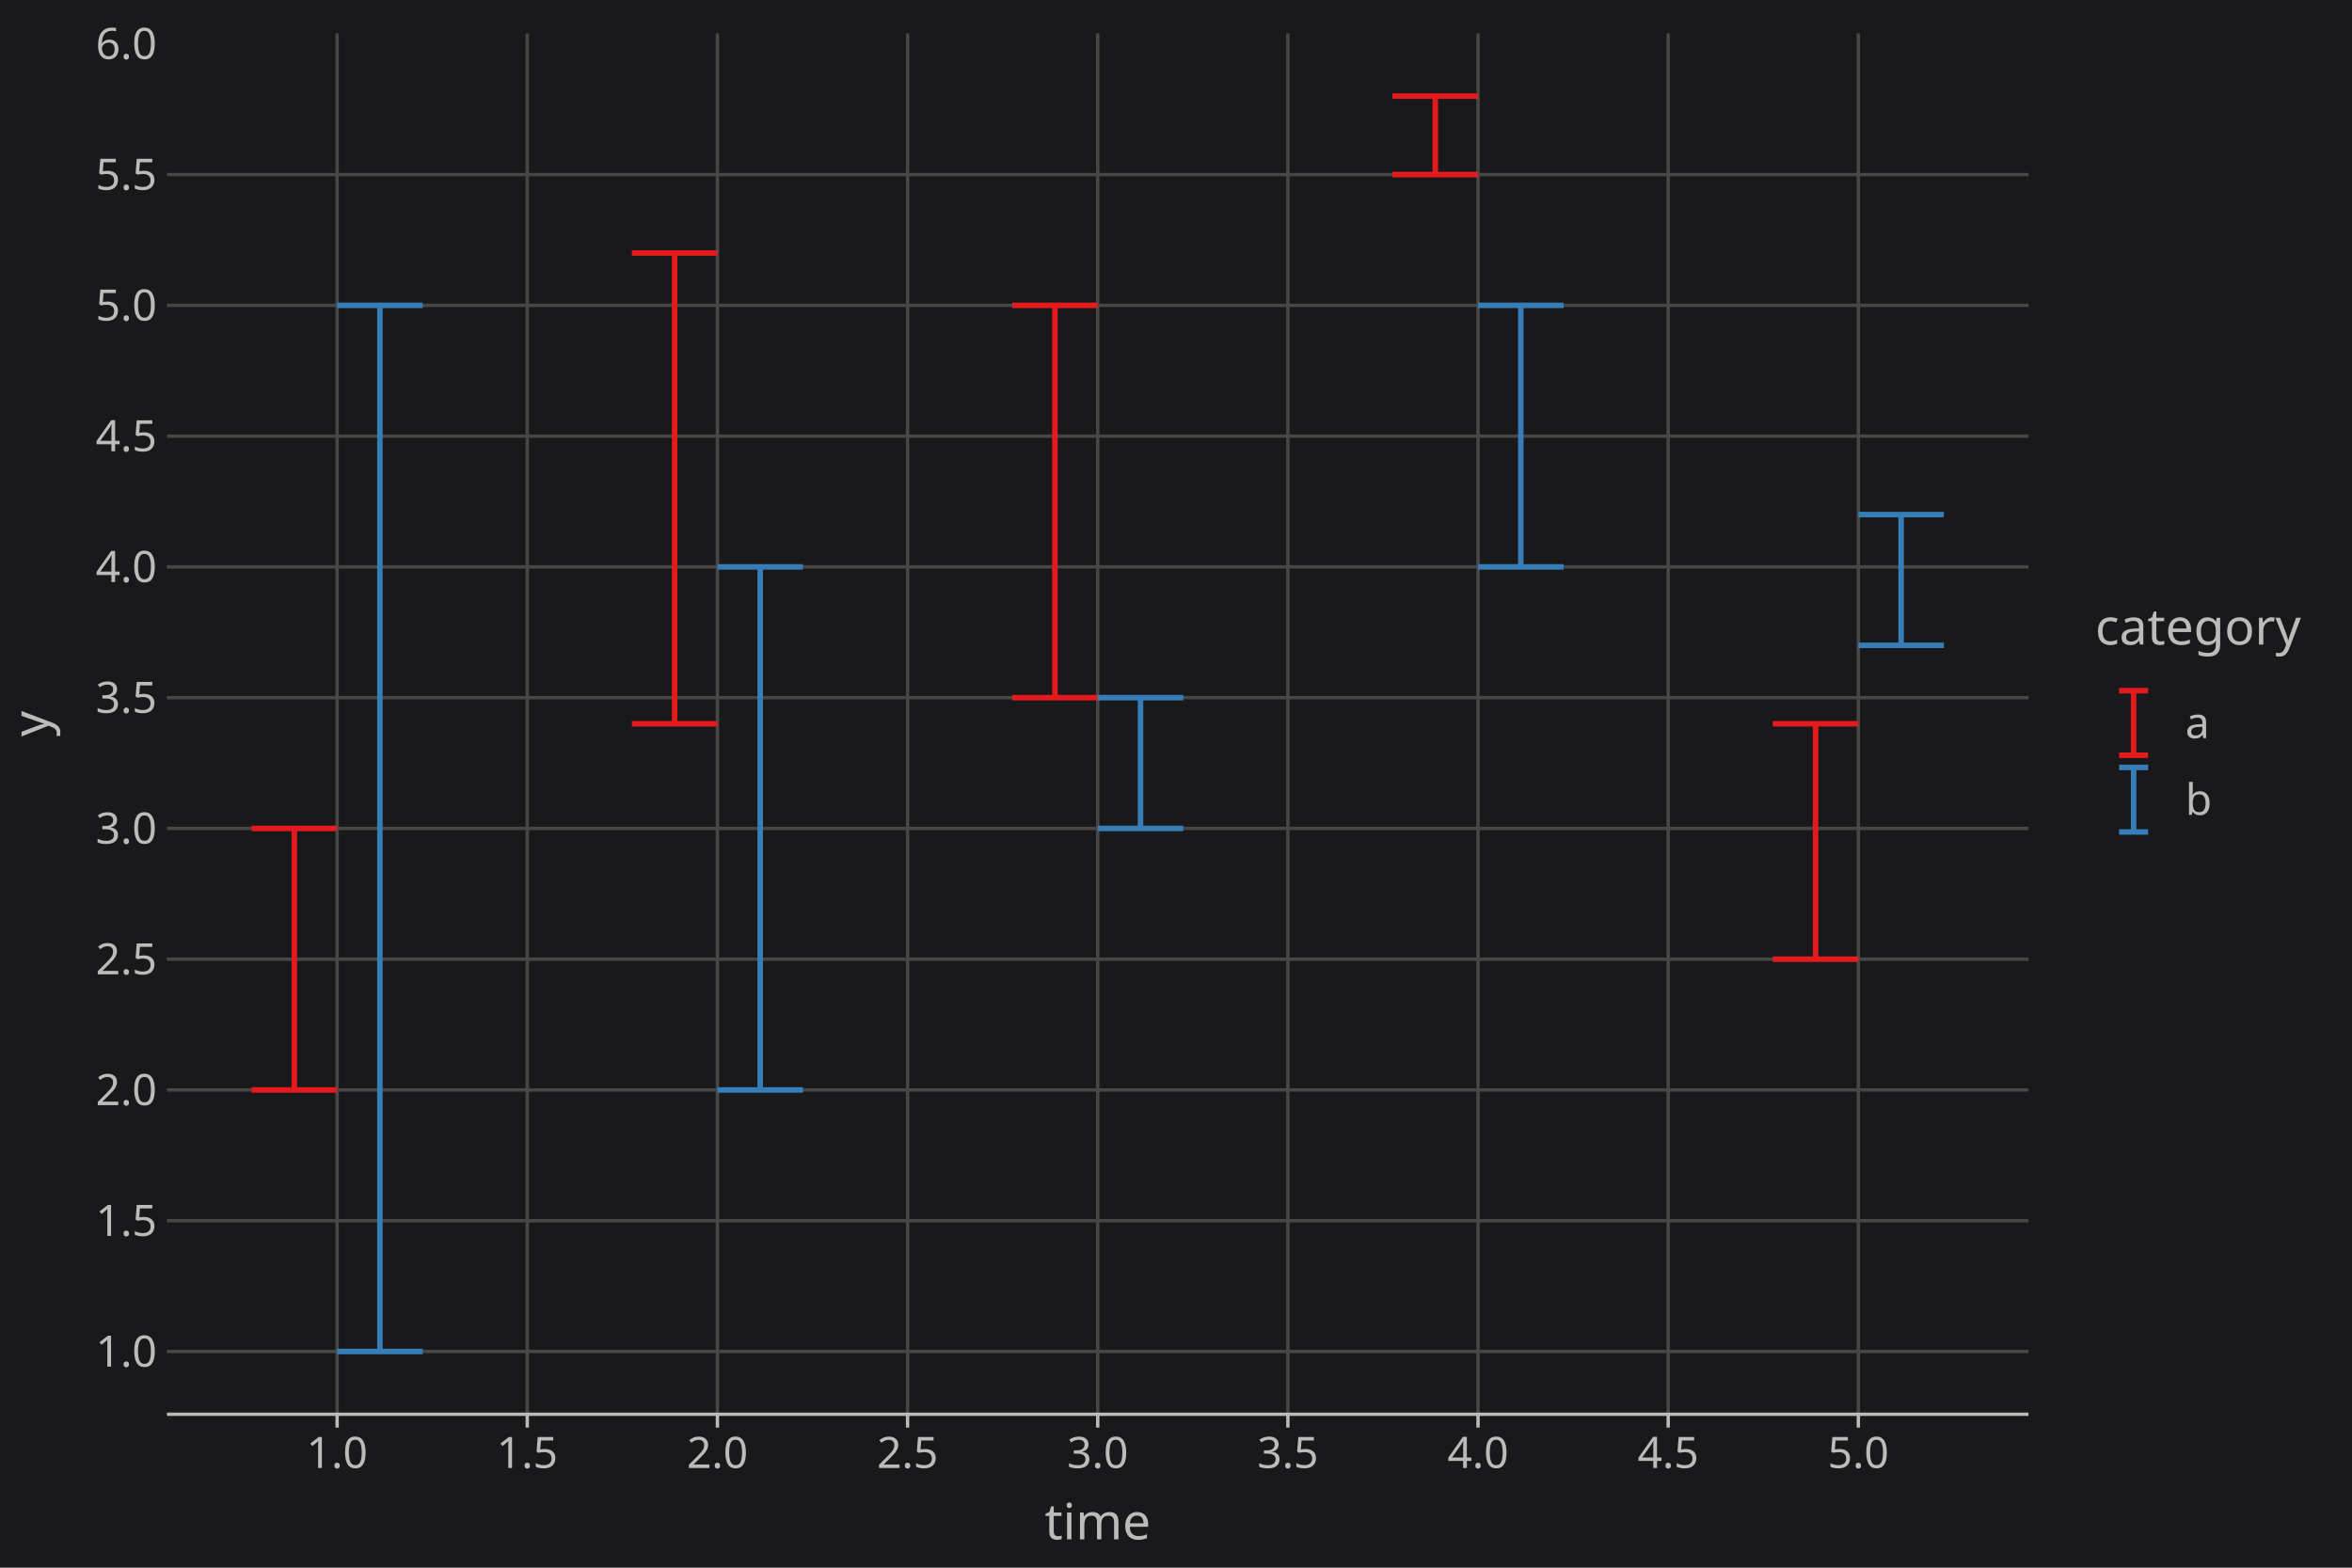
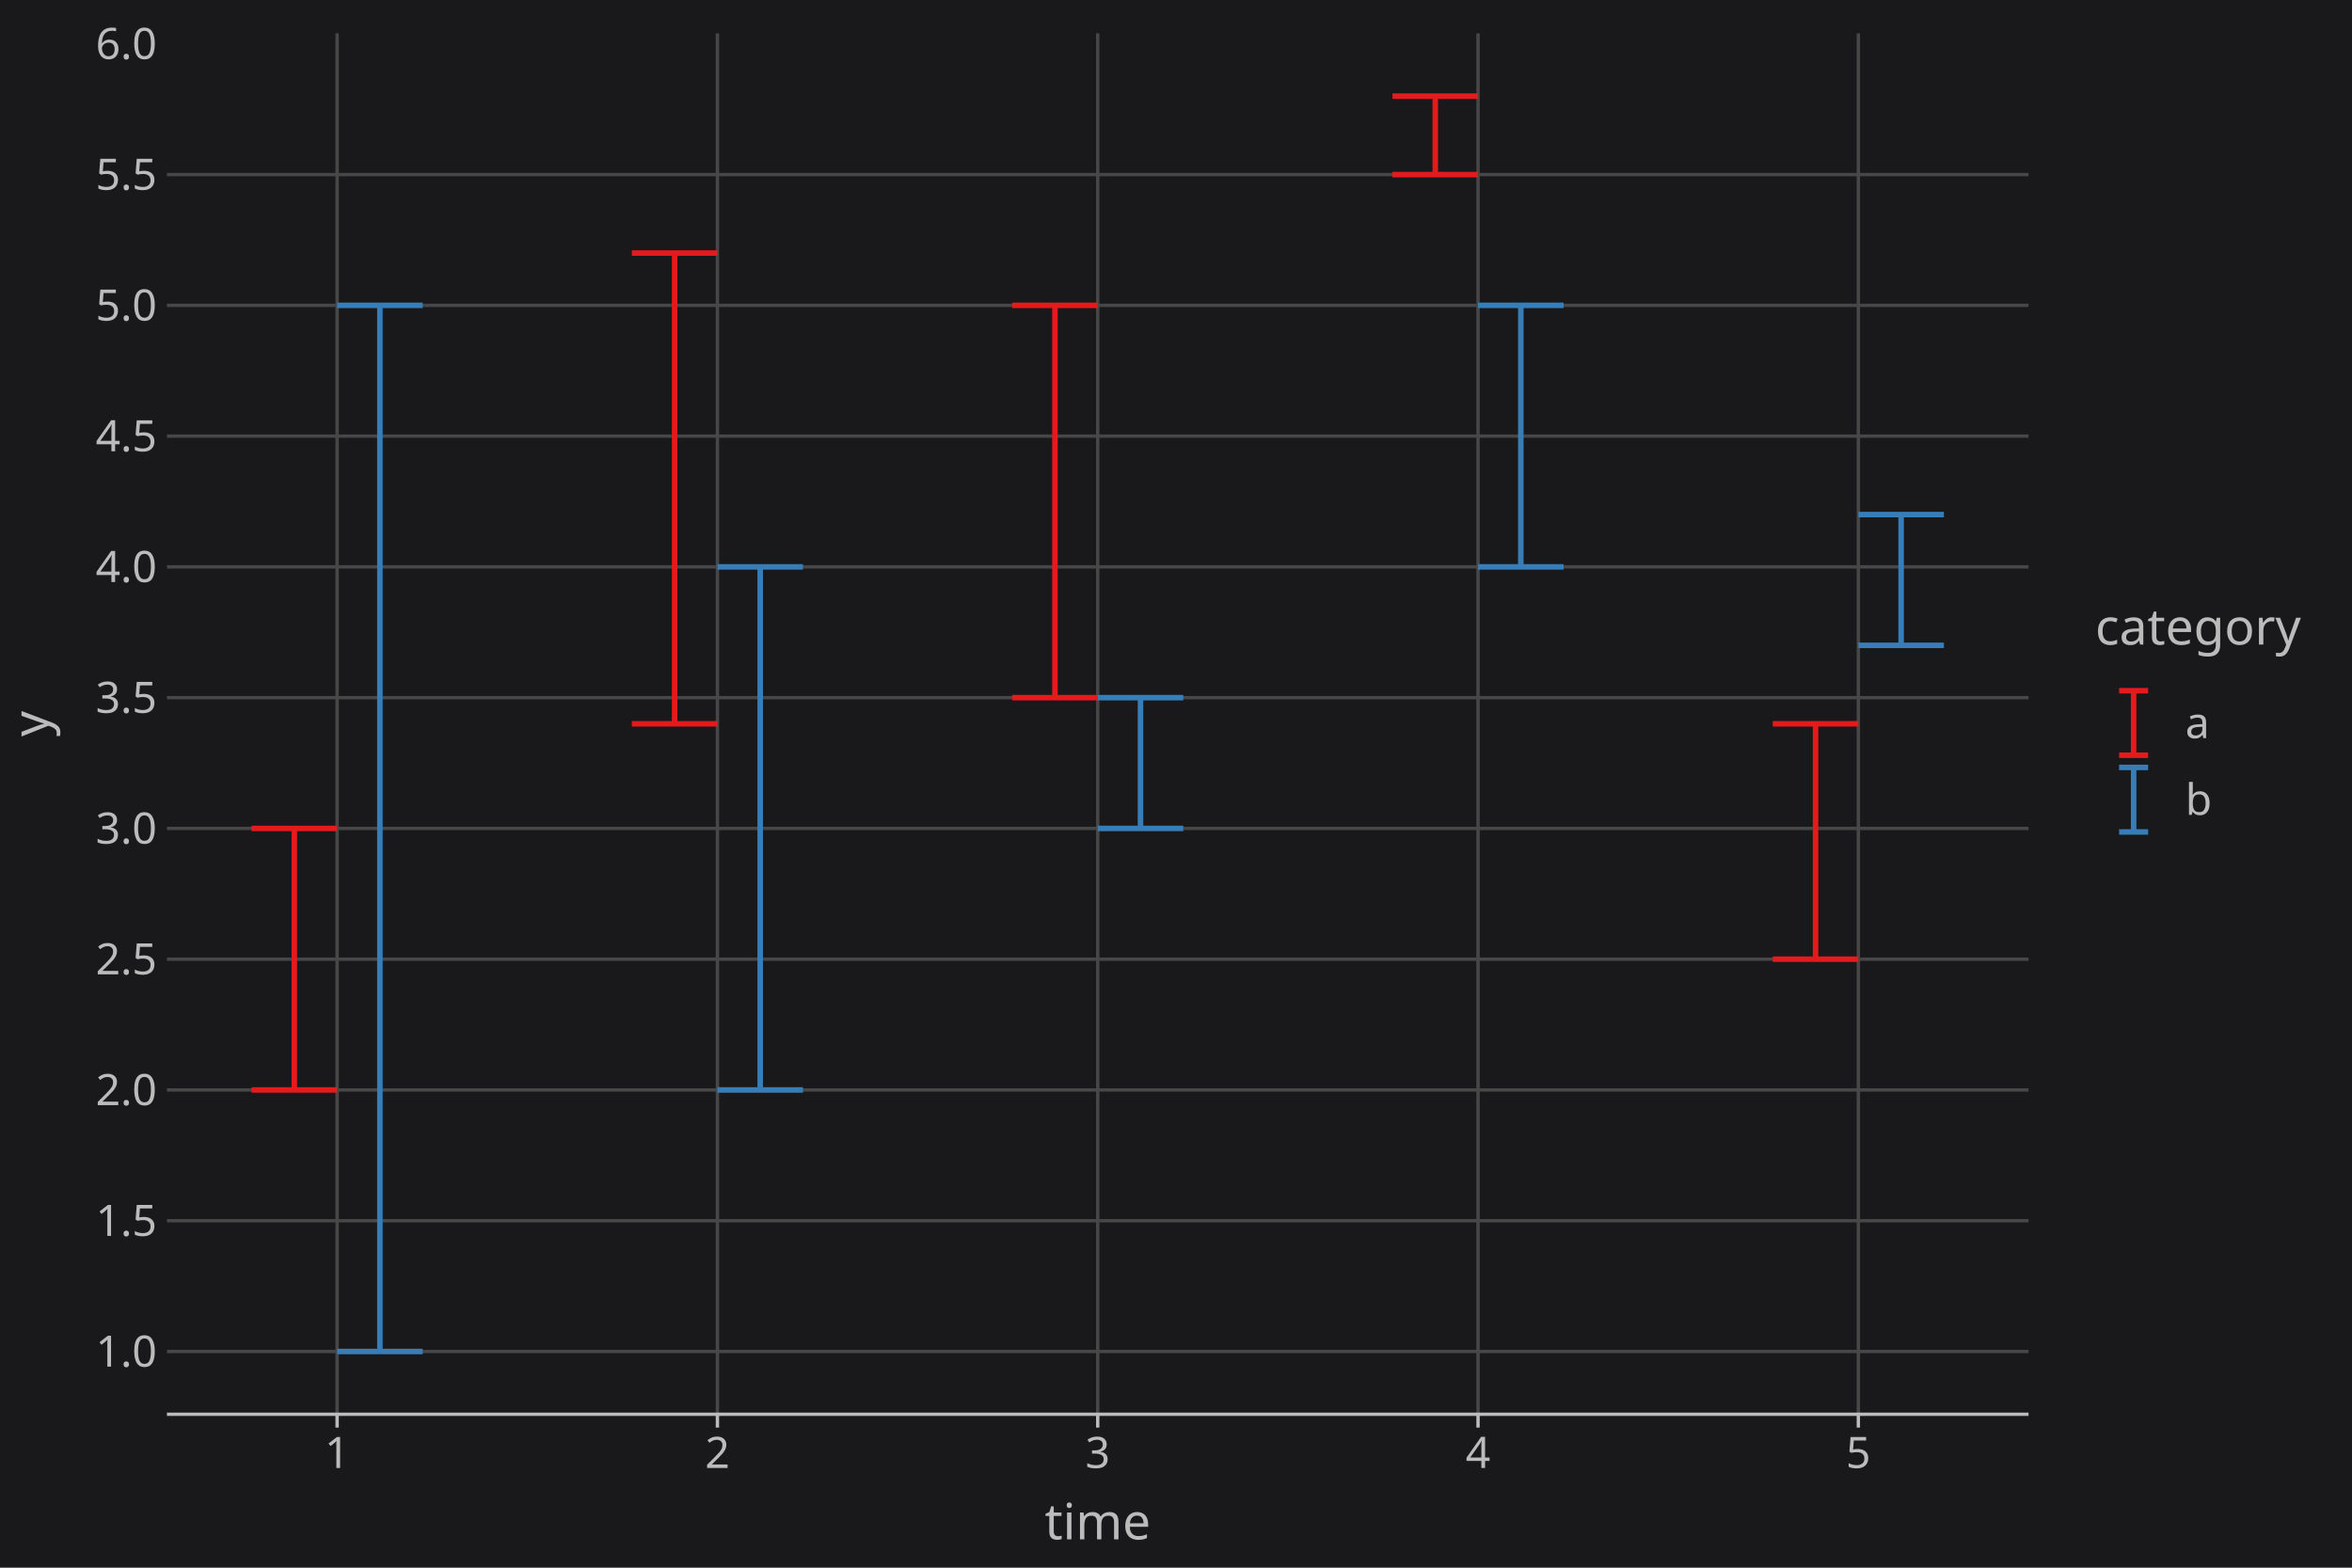
<svg xmlns="http://www.w3.org/2000/svg" class="plt-container" width="705.0" height="470.0">
  <style type="text/css">
  .plt-container {
   font-family: Lucida Grande, sans-serif;
   user-select: none;
   -webkit-user-select: none;
   -moz-user-select: none;
   -ms-user-select: none;
}
text {
   text-rendering: optimizeLegibility;
}
#xXxprefixXx0 .plot-title {
   fill: #bbbbbb;
   font-family: Lucida Grande, sans-serif;
   font-size: 16.0px;
   font-weight: normal;
   font-style: normal;   
}
#xXxprefixXx0 .plot-subtitle {
   fill: #bbbbbb;
   font-family: Lucida Grande, sans-serif;
   font-size: 15.0px;
   font-weight: normal;
   font-style: normal;   
}
#xXxprefixXx0 .plot-caption {
   fill: #bbbbbb;
   font-family: Lucida Grande, sans-serif;
   font-size: 13.0px;
   font-weight: normal;
   font-style: normal;   
}
#xXxprefixXx0 .legend-title {
   fill: #bbbbbb;
   font-family: Lucida Grande, sans-serif;
   font-size: 15.0px;
   font-weight: normal;
   font-style: normal;   
}
#xXxprefixXx0 .legend-item {
   fill: #bbbbbb;
   font-family: Lucida Grande, sans-serif;
   font-size: 13.0px;
   font-weight: normal;
   font-style: normal;   
}
#xXxprefixXx0 .axis-title-x {
   fill: #bbbbbb;
   font-family: Lucida Grande, sans-serif;
   font-size: 15.0px;
   font-weight: normal;
   font-style: normal;   
}
#xXxprefixXx0 .axis-text-x {
   fill: #bbbbbb;
   font-family: Lucida Grande, sans-serif;
   font-size: 13.0px;
   font-weight: normal;
   font-style: normal;   
}
#xXxprefixXx2 .axis-tooltip-text-x {
   fill: #303030;
   font-family: Lucida Grande, sans-serif;
   font-size: 13.0px;
   font-weight: normal;
   font-style: normal;   
}
#xXxprefixXx0 .axis-title-y {
   fill: #bbbbbb;
   font-family: Lucida Grande, sans-serif;
   font-size: 15.0px;
   font-weight: normal;
   font-style: normal;   
}
#xXxprefixXx0 .axis-text-y {
   fill: #bbbbbb;
   font-family: Lucida Grande, sans-serif;
   font-size: 13.0px;
   font-weight: normal;
   font-style: normal;   
}
#xXxprefixXx2 .axis-tooltip-text-y {
   fill: #303030;
   font-family: Lucida Grande, sans-serif;
   font-size: 13.0px;
   font-weight: normal;
   font-style: normal;   
}
#xXxprefixXx0 .facet-strip-text-x {
   fill: #bbbbbb;
   font-family: Lucida Grande, sans-serif;
   font-size: 13.0px;
   font-weight: normal;
   font-style: normal;   
}
#xXxprefixXx0 .facet-strip-text-y {
   fill: #bbbbbb;
   font-family: Lucida Grande, sans-serif;
   font-size: 13.0px;
   font-weight: normal;
   font-style: normal;   
}
#xXxprefixXx2 .tooltip-text {
   fill: #bbbbbb;
   font-family: Lucida Grande, sans-serif;
   font-size: 13.0px;
   font-weight: normal;
   font-style: normal;   
}
#xXxprefixXx2 .tooltip-title {
   fill: #bbbbbb;
   font-family: Lucida Grande, sans-serif;
   font-size: 13.0px;
   font-weight: bold;
   font-style: normal;   
}
#xXxprefixXx2 .tooltip-label {
   fill: #bbbbbb;
   font-family: Lucida Grande, sans-serif;
   font-size: 13.0px;
   font-weight: bold;
   font-style: normal;   
}

  </style>
  <g id="xXxprefixXx0">
    <path fill-rule="evenodd" fill="rgb(25,25,28)" fill-opacity="1.0" d="M0.0 0.0 L0.0 470.0 L705.0 470.0 L705.0 0.0 Z">
    </path>
    <g transform="translate(23.0 10.0 ) ">
      <g transform="translate(27.0347 414.0 ) ">
        <line x1="51.013" y1="-0.0" x2="51.013" y2="-414.0" stroke="rgb(71,71,71)" stroke-opacity="1.0" stroke-width="1.0">
        </line>
-         <line x1="108.011" y1="-0.0" x2="108.011" y2="-414.0" stroke="rgb(71,71,71)" stroke-opacity="1.0" stroke-width="1.0">
-         </line>
        <line x1="165.008" y1="-0.0" x2="165.008" y2="-414.0" stroke="rgb(71,71,71)" stroke-opacity="1.0" stroke-width="1.0">
        </line>
-         <line x1="222.006" y1="-0.0" x2="222.006" y2="-414.0" stroke="rgb(71,71,71)" stroke-opacity="1.0" stroke-width="1.0">
-         </line>
        <line x1="279.003" y1="-0.0" x2="279.003" y2="-414.0" stroke="rgb(71,71,71)" stroke-opacity="1.0" stroke-width="1.0">
        </line>
-         <line x1="336.001" y1="-0.0" x2="336.001" y2="-414.0" stroke="rgb(71,71,71)" stroke-opacity="1.0" stroke-width="1.0">
-         </line>
        <line x1="392.999" y1="-0.0" x2="392.999" y2="-414.0" stroke="rgb(71,71,71)" stroke-opacity="1.0" stroke-width="1.0">
-         </line>
-         <line x1="449.996" y1="-0.0" x2="449.996" y2="-414.0" stroke="rgb(71,71,71)" stroke-opacity="1.0" stroke-width="1.0">
        </line>
        <line x1="506.994" y1="-0.0" x2="506.994" y2="-414.0" stroke="rgb(71,71,71)" stroke-opacity="1.0" stroke-width="1.0">
        </line>
        <g transform="translate(51.01289 0.0 ) ">
          <line stroke-width="1.0" stroke="rgb(187,187,187)" stroke-opacity="1.0" x2="0.0" y2="4.0">
          </line>
          <g transform="translate(0.0 7.0 ) ">
            <text class="axis-text-x" text-anchor="middle" dy="0.7em">
-             1.0
-             </text>
-           </g>
-         </g>
-         <g transform="translate(108.0105 0.0 ) ">
+             1
+             </text>
+           </g>
+         </g>
+         <g transform="translate(165.0082 0.0 ) ">
          <line stroke-width="1.0" stroke="rgb(187,187,187)" stroke-opacity="1.0" x2="0.0" y2="4.0">
          </line>
          <g transform="translate(0.0 7.0 ) ">
            <text class="axis-text-x" text-anchor="middle" dy="0.7em">
-             1.5
-             </text>
-           </g>
-         </g>
-         <g transform="translate(165.0082 0.0 ) ">
+             2
+             </text>
+           </g>
+         </g>
+         <g transform="translate(279.0034 0.0 ) ">
          <line stroke-width="1.0" stroke="rgb(187,187,187)" stroke-opacity="1.0" x2="0.0" y2="4.0">
          </line>
          <g transform="translate(0.0 7.0 ) ">
            <text class="axis-text-x" text-anchor="middle" dy="0.7em">
-             2.0
-             </text>
-           </g>
-         </g>
-         <g transform="translate(222.0058 0.0 ) ">
+             3
+             </text>
+           </g>
+         </g>
+         <g transform="translate(392.9987 0.0 ) ">
          <line stroke-width="1.0" stroke="rgb(187,187,187)" stroke-opacity="1.0" x2="0.0" y2="4.0">
          </line>
          <g transform="translate(0.0 7.0 ) ">
            <text class="axis-text-x" text-anchor="middle" dy="0.7em">
-             2.5
-             </text>
-           </g>
-         </g>
-         <g transform="translate(279.0034 0.0 ) ">
+             4
+             </text>
+           </g>
+         </g>
+         <g transform="translate(506.994 0.0 ) ">
          <line stroke-width="1.0" stroke="rgb(187,187,187)" stroke-opacity="1.0" x2="0.0" y2="4.0">
          </line>
          <g transform="translate(0.0 7.0 ) ">
            <text class="axis-text-x" text-anchor="middle" dy="0.7em">
-             3.0
-             </text>
-           </g>
-         </g>
-         <g transform="translate(336.0011 0.0 ) ">
-           <line stroke-width="1.0" stroke="rgb(187,187,187)" stroke-opacity="1.0" x2="0.0" y2="4.0">
-           </line>
-           <g transform="translate(0.0 7.0 ) ">
-             <text class="axis-text-x" text-anchor="middle" dy="0.7em">
-             3.5
-             </text>
-           </g>
-         </g>
-         <g transform="translate(392.9987 0.0 ) ">
-           <line stroke-width="1.0" stroke="rgb(187,187,187)" stroke-opacity="1.0" x2="0.0" y2="4.0">
-           </line>
-           <g transform="translate(0.0 7.0 ) ">
-             <text class="axis-text-x" text-anchor="middle" dy="0.7em">
-             4.0
-             </text>
-           </g>
-         </g>
-         <g transform="translate(449.9964 0.0 ) ">
-           <line stroke-width="1.0" stroke="rgb(187,187,187)" stroke-opacity="1.0" x2="0.0" y2="4.0">
-           </line>
-           <g transform="translate(0.0 7.0 ) ">
-             <text class="axis-text-x" text-anchor="middle" dy="0.7em">
-             4.5
-             </text>
-           </g>
-         </g>
-         <g transform="translate(506.994 0.0 ) ">
-           <line stroke-width="1.0" stroke="rgb(187,187,187)" stroke-opacity="1.0" x2="0.0" y2="4.0">
-           </line>
-           <g transform="translate(0.0 7.0 ) ">
-             <text class="axis-text-x" text-anchor="middle" dy="0.7em">
-             5.0
+             5
            </text>
          </g>
        </g>
        <line x1="0.0" y1="0.0" x2="558.007" y2="0.0" stroke-width="1.0" stroke="rgb(187,187,187)" stroke-opacity="1.0">
        </line>
      </g>
      <g transform="translate(27.0347 0.0 ) ">
        <line x1="0.0" y1="395.182" x2="558.007" y2="395.182" stroke="rgb(71,71,71)" stroke-opacity="1.0" stroke-width="1.0">
        </line>
        <line x1="0.0" y1="355.977" x2="558.007" y2="355.977" stroke="rgb(71,71,71)" stroke-opacity="1.0" stroke-width="1.0">
        </line>
        <line x1="0.0" y1="316.773" x2="558.007" y2="316.773" stroke="rgb(71,71,71)" stroke-opacity="1.0" stroke-width="1.0">
        </line>
        <line x1="0.0" y1="277.568" x2="558.007" y2="277.568" stroke="rgb(71,71,71)" stroke-opacity="1.0" stroke-width="1.0">
        </line>
        <line x1="0.0" y1="238.364" x2="558.007" y2="238.364" stroke="rgb(71,71,71)" stroke-opacity="1.0" stroke-width="1.0">
        </line>
        <line x1="0.0" y1="199.159" x2="558.007" y2="199.159" stroke="rgb(71,71,71)" stroke-opacity="1.0" stroke-width="1.0">
        </line>
        <line x1="0.0" y1="159.955" x2="558.007" y2="159.955" stroke="rgb(71,71,71)" stroke-opacity="1.0" stroke-width="1.0">
        </line>
        <line x1="0.0" y1="120.75" x2="558.007" y2="120.75" stroke="rgb(71,71,71)" stroke-opacity="1.0" stroke-width="1.0">
        </line>
        <line x1="0.0" y1="81.545" x2="558.007" y2="81.545" stroke="rgb(71,71,71)" stroke-opacity="1.0" stroke-width="1.0">
        </line>
        <line x1="0.0" y1="42.341" x2="558.007" y2="42.341" stroke="rgb(71,71,71)" stroke-opacity="1.0" stroke-width="1.0">
        </line>
        <g transform="translate(0.0 395.1818 ) ">
          <g transform="translate(-3.0 0.0 ) ">
            <text class="axis-text-y" text-anchor="end" dy="0.35em">
            1.0
            </text>
          </g>
        </g>
        <g transform="translate(0.0 355.9773 ) ">
          <g transform="translate(-3.0 0.0 ) ">
            <text class="axis-text-y" text-anchor="end" dy="0.35em">
            1.5
            </text>
          </g>
        </g>
        <g transform="translate(0.0 316.7727 ) ">
          <g transform="translate(-3.0 0.0 ) ">
            <text class="axis-text-y" text-anchor="end" dy="0.35em">
            2.0
            </text>
          </g>
        </g>
        <g transform="translate(0.0 277.5682 ) ">
          <g transform="translate(-3.0 0.0 ) ">
            <text class="axis-text-y" text-anchor="end" dy="0.35em">
            2.5
            </text>
          </g>
        </g>
        <g transform="translate(0.0 238.3636 ) ">
          <g transform="translate(-3.0 0.0 ) ">
            <text class="axis-text-y" text-anchor="end" dy="0.35em">
            3.0
            </text>
          </g>
        </g>
        <g transform="translate(0.0 199.1591 ) ">
          <g transform="translate(-3.0 0.0 ) ">
            <text class="axis-text-y" text-anchor="end" dy="0.35em">
            3.5
            </text>
          </g>
        </g>
        <g transform="translate(0.0 159.9545 ) ">
          <g transform="translate(-3.0 0.0 ) ">
            <text class="axis-text-y" text-anchor="end" dy="0.35em">
            4.0
            </text>
          </g>
        </g>
        <g transform="translate(0.0 120.75 ) ">
          <g transform="translate(-3.0 0.0 ) ">
            <text class="axis-text-y" text-anchor="end" dy="0.35em">
            4.5
            </text>
          </g>
        </g>
        <g transform="translate(0.0 81.54545 ) ">
          <g transform="translate(-3.0 0.0 ) ">
            <text class="axis-text-y" text-anchor="end" dy="0.35em">
            5.0
            </text>
          </g>
        </g>
        <g transform="translate(0.0 42.34091 ) ">
          <g transform="translate(-3.0 0.0 ) ">
            <text class="axis-text-y" text-anchor="end" dy="0.35em">
            5.5
            </text>
          </g>
        </g>
        <g transform="translate(0.0 3.136364 ) ">
          <g transform="translate(-3.0 0.0 ) ">
            <text class="axis-text-y" text-anchor="end" dy="0.35em">
            6.0
            </text>
          </g>
        </g>
      </g>
      <g transform="translate(27.0347 0.0 ) " clip-path="url(#xXxprefixXx1)" clip-bounds-jfx="[rect (0.0, 0.0), (558.007, 414.0)]">
        <defs>
          <clipPath id="xXxprefixXx1">
            <rect x="0.0" y="0.0" width="558.007" height="414.0">
            </rect>
          </clipPath>
        </defs>
        <g>
          <line x1="25.364" y1="316.773" x2="51.013" y2="316.773" stroke="rgb(228,26,28)" stroke-opacity="1.0" fill="rgb(17,142,216)" fill-opacity="1.0" stroke-width="1.65">
          </line>
          <line x1="25.364" y1="238.364" x2="51.013" y2="238.364" stroke="rgb(228,26,28)" stroke-opacity="1.0" fill="rgb(17,142,216)" fill-opacity="1.0" stroke-width="1.65">
          </line>
          <line x1="38.188" y1="316.773" x2="38.188" y2="238.364" stroke="rgb(228,26,28)" stroke-opacity="1.0" fill="rgb(17,142,216)" fill-opacity="1.0" stroke-width="1.65">
          </line>
        </g>
        <g>
          <line x1="139.359" y1="207.0" x2="165.008" y2="207.0" stroke="rgb(228,26,28)" stroke-opacity="1.0" fill="rgb(17,142,216)" fill-opacity="1.0" stroke-width="1.65">
          </line>
          <line x1="139.359" y1="65.864" x2="165.008" y2="65.864" stroke="rgb(228,26,28)" stroke-opacity="1.0" fill="rgb(17,142,216)" fill-opacity="1.0" stroke-width="1.65">
          </line>
          <line x1="152.184" y1="207.0" x2="152.184" y2="65.864" stroke="rgb(228,26,28)" stroke-opacity="1.0" fill="rgb(17,142,216)" fill-opacity="1.0" stroke-width="1.65">
          </line>
        </g>
        <g>
          <line x1="253.355" y1="199.159" x2="279.003" y2="199.159" stroke="rgb(228,26,28)" stroke-opacity="1.0" fill="rgb(17,142,216)" fill-opacity="1.0" stroke-width="1.65">
          </line>
          <line x1="253.355" y1="81.545" x2="279.003" y2="81.545" stroke="rgb(228,26,28)" stroke-opacity="1.0" fill="rgb(17,142,216)" fill-opacity="1.0" stroke-width="1.65">
          </line>
          <line x1="266.179" y1="199.159" x2="266.179" y2="81.545" stroke="rgb(228,26,28)" stroke-opacity="1.0" fill="rgb(17,142,216)" fill-opacity="1.0" stroke-width="1.65">
          </line>
        </g>
        <g>
          <line x1="367.35" y1="42.341" x2="392.999" y2="42.341" stroke="rgb(228,26,28)" stroke-opacity="1.0" fill="rgb(17,142,216)" fill-opacity="1.0" stroke-width="1.65">
          </line>
          <line x1="367.35" y1="18.818" x2="392.999" y2="18.818" stroke="rgb(228,26,28)" stroke-opacity="1.0" fill="rgb(17,142,216)" fill-opacity="1.0" stroke-width="1.65">
          </line>
          <line x1="380.174" y1="42.341" x2="380.174" y2="18.818" stroke="rgb(228,26,28)" stroke-opacity="1.0" fill="rgb(17,142,216)" fill-opacity="1.0" stroke-width="1.65">
          </line>
        </g>
        <g>
          <line x1="481.345" y1="277.568" x2="506.994" y2="277.568" stroke="rgb(228,26,28)" stroke-opacity="1.0" fill="rgb(17,142,216)" fill-opacity="1.0" stroke-width="1.65">
          </line>
          <line x1="481.345" y1="207.0" x2="506.994" y2="207.0" stroke="rgb(228,26,28)" stroke-opacity="1.0" fill="rgb(17,142,216)" fill-opacity="1.0" stroke-width="1.65">
          </line>
          <line x1="494.17" y1="277.568" x2="494.17" y2="207.0" stroke="rgb(228,26,28)" stroke-opacity="1.0" fill="rgb(17,142,216)" fill-opacity="1.0" stroke-width="1.65">
          </line>
        </g>
        <g>
          <line x1="51.013" y1="395.182" x2="76.662" y2="395.182" stroke="rgb(55,126,184)" stroke-opacity="1.0" fill="rgb(17,142,216)" fill-opacity="1.0" stroke-width="1.65">
          </line>
          <line x1="51.013" y1="81.545" x2="76.662" y2="81.545" stroke="rgb(55,126,184)" stroke-opacity="1.0" fill="rgb(17,142,216)" fill-opacity="1.0" stroke-width="1.65">
          </line>
          <line x1="63.837" y1="395.182" x2="63.837" y2="81.545" stroke="rgb(55,126,184)" stroke-opacity="1.0" fill="rgb(17,142,216)" fill-opacity="1.0" stroke-width="1.65">
          </line>
        </g>
        <g>
          <line x1="165.008" y1="316.773" x2="190.657" y2="316.773" stroke="rgb(55,126,184)" stroke-opacity="1.0" fill="rgb(17,142,216)" fill-opacity="1.0" stroke-width="1.65">
          </line>
          <line x1="165.008" y1="159.955" x2="190.657" y2="159.955" stroke="rgb(55,126,184)" stroke-opacity="1.0" fill="rgb(17,142,216)" fill-opacity="1.0" stroke-width="1.65">
          </line>
          <line x1="177.833" y1="316.773" x2="177.833" y2="159.955" stroke="rgb(55,126,184)" stroke-opacity="1.0" fill="rgb(17,142,216)" fill-opacity="1.0" stroke-width="1.65">
          </line>
        </g>
        <g>
          <line x1="279.003" y1="238.364" x2="304.652" y2="238.364" stroke="rgb(55,126,184)" stroke-opacity="1.0" fill="rgb(17,142,216)" fill-opacity="1.0" stroke-width="1.65">
          </line>
          <line x1="279.003" y1="199.159" x2="304.652" y2="199.159" stroke="rgb(55,126,184)" stroke-opacity="1.0" fill="rgb(17,142,216)" fill-opacity="1.0" stroke-width="1.65">
          </line>
          <line x1="291.828" y1="238.364" x2="291.828" y2="199.159" stroke="rgb(55,126,184)" stroke-opacity="1.0" fill="rgb(17,142,216)" fill-opacity="1.0" stroke-width="1.65">
          </line>
        </g>
        <g>
          <line x1="392.999" y1="159.955" x2="418.648" y2="159.955" stroke="rgb(55,126,184)" stroke-opacity="1.0" fill="rgb(17,142,216)" fill-opacity="1.0" stroke-width="1.65">
          </line>
          <line x1="392.999" y1="81.545" x2="418.648" y2="81.545" stroke="rgb(55,126,184)" stroke-opacity="1.0" fill="rgb(17,142,216)" fill-opacity="1.0" stroke-width="1.65">
          </line>
          <line x1="405.823" y1="159.955" x2="405.823" y2="81.545" stroke="rgb(55,126,184)" stroke-opacity="1.0" fill="rgb(17,142,216)" fill-opacity="1.0" stroke-width="1.65">
          </line>
        </g>
        <g>
          <line x1="506.994" y1="183.477" x2="532.643" y2="183.477" stroke="rgb(55,126,184)" stroke-opacity="1.0" fill="rgb(17,142,216)" fill-opacity="1.0" stroke-width="1.65">
          </line>
          <line x1="506.994" y1="144.273" x2="532.643" y2="144.273" stroke="rgb(55,126,184)" stroke-opacity="1.0" fill="rgb(17,142,216)" fill-opacity="1.0" stroke-width="1.65">
          </line>
          <line x1="519.818" y1="183.477" x2="519.818" y2="144.273" stroke="rgb(55,126,184)" stroke-opacity="1.0" fill="rgb(17,142,216)" fill-opacity="1.0" stroke-width="1.65">
          </line>
        </g>
      </g>
    </g>
    <g transform="translate(14.5 217.0 ) rotate(-90.0 ) ">
      <text class="axis-title-y" y="0.0" text-anchor="middle">
      y
      </text>
    </g>
    <g transform="translate(329.0382 461.5 ) ">
      <text class="axis-title-x" y="0.0" text-anchor="middle">
      time
      </text>
    </g>
    <g transform="translate(618.0416 172.75 ) ">
      <rect x="5.0" y="5.0" height="78.5" width="76.958" stroke="rgb(187,187,187)" stroke-opacity="1.0" stroke-width="0.0" fill="rgb(25,25,28)" fill-opacity="1.0">
      </rect>
      <g transform="translate(10.0 10.0 ) ">
        <g transform="translate(0.0 10.5 ) ">
          <text class="legend-title" y="0.0">
          category
          </text>
        </g>
        <g transform="translate(0.0 22.5 ) ">
          <g transform="">
            <g>
              <rect x="0.0" y="0.0" height="23.0" width="23.0" stroke-width="0.0" fill="rgb(25,25,28)" fill-opacity="1.0">
              </rect>
              <g transform="translate(1.0 1.0 ) ">
                <g>
                  <line x1="6.146" y1="0.825" x2="14.854" y2="0.825" stroke="rgb(228,26,28)" stroke-opacity="1.0" fill="rgb(48,48,48)" fill-opacity="1.0" stroke-width="1.65">
                  </line>
                  <line x1="6.146" y1="20.175" x2="14.854" y2="20.175" stroke="rgb(228,26,28)" stroke-opacity="1.0" fill="rgb(48,48,48)" fill-opacity="1.0" stroke-width="1.65">
                  </line>
                  <line x1="10.5" y1="0.825" x2="10.5" y2="20.175" stroke="rgb(228,26,28)" stroke-opacity="1.0" fill="rgb(48,48,48)" fill-opacity="1.0" stroke-width="1.65">
                  </line>
                </g>
              </g>
              <rect x="0.0" y="0.0" height="23.0" width="23.0" stroke="rgb(25,25,28)" stroke-opacity="1.0" stroke-width="1.0" fill-opacity="0.0">
              </rect>
            </g>
            <g transform="translate(26.9903 16.05 ) ">
              <text class="legend-item" y="0.0">
              a
              </text>
            </g>
          </g>
          <g transform="translate(0.0 23.0 ) ">
            <g>
              <rect x="0.0" y="0.0" height="23.0" width="23.0" stroke-width="0.0" fill="rgb(25,25,28)" fill-opacity="1.0">
              </rect>
              <g transform="translate(1.0 1.0 ) ">
                <g>
                  <line x1="6.146" y1="0.825" x2="14.854" y2="0.825" stroke="rgb(55,126,184)" stroke-opacity="1.0" fill="rgb(48,48,48)" fill-opacity="1.0" stroke-width="1.65">
                  </line>
                  <line x1="6.146" y1="20.175" x2="14.854" y2="20.175" stroke="rgb(55,126,184)" stroke-opacity="1.0" fill="rgb(48,48,48)" fill-opacity="1.0" stroke-width="1.65">
                  </line>
                  <line x1="10.5" y1="0.825" x2="10.5" y2="20.175" stroke="rgb(55,126,184)" stroke-opacity="1.0" fill="rgb(48,48,48)" fill-opacity="1.0" stroke-width="1.65">
                  </line>
                </g>
              </g>
              <rect x="0.0" y="0.0" height="23.0" width="23.0" stroke="rgb(25,25,28)" stroke-opacity="1.0" stroke-width="1.0" fill-opacity="0.0">
              </rect>
            </g>
            <g transform="translate(26.9903 16.05 ) ">
              <text class="legend-item" y="0.0">
              b
              </text>
            </g>
          </g>
        </g>
      </g>
    </g>
    <path fill="rgb(0,0,0)" fill-opacity="0.0" stroke="rgb(187,187,187)" stroke-opacity="1.0" stroke-width="0.0" d="M0.0 0.0 L0.0 470.0 L705.0 470.0 L705.0 0.0 Z">
    </path>
  </g>
  <g id="xXxprefixXx2">
  </g>
</svg>
